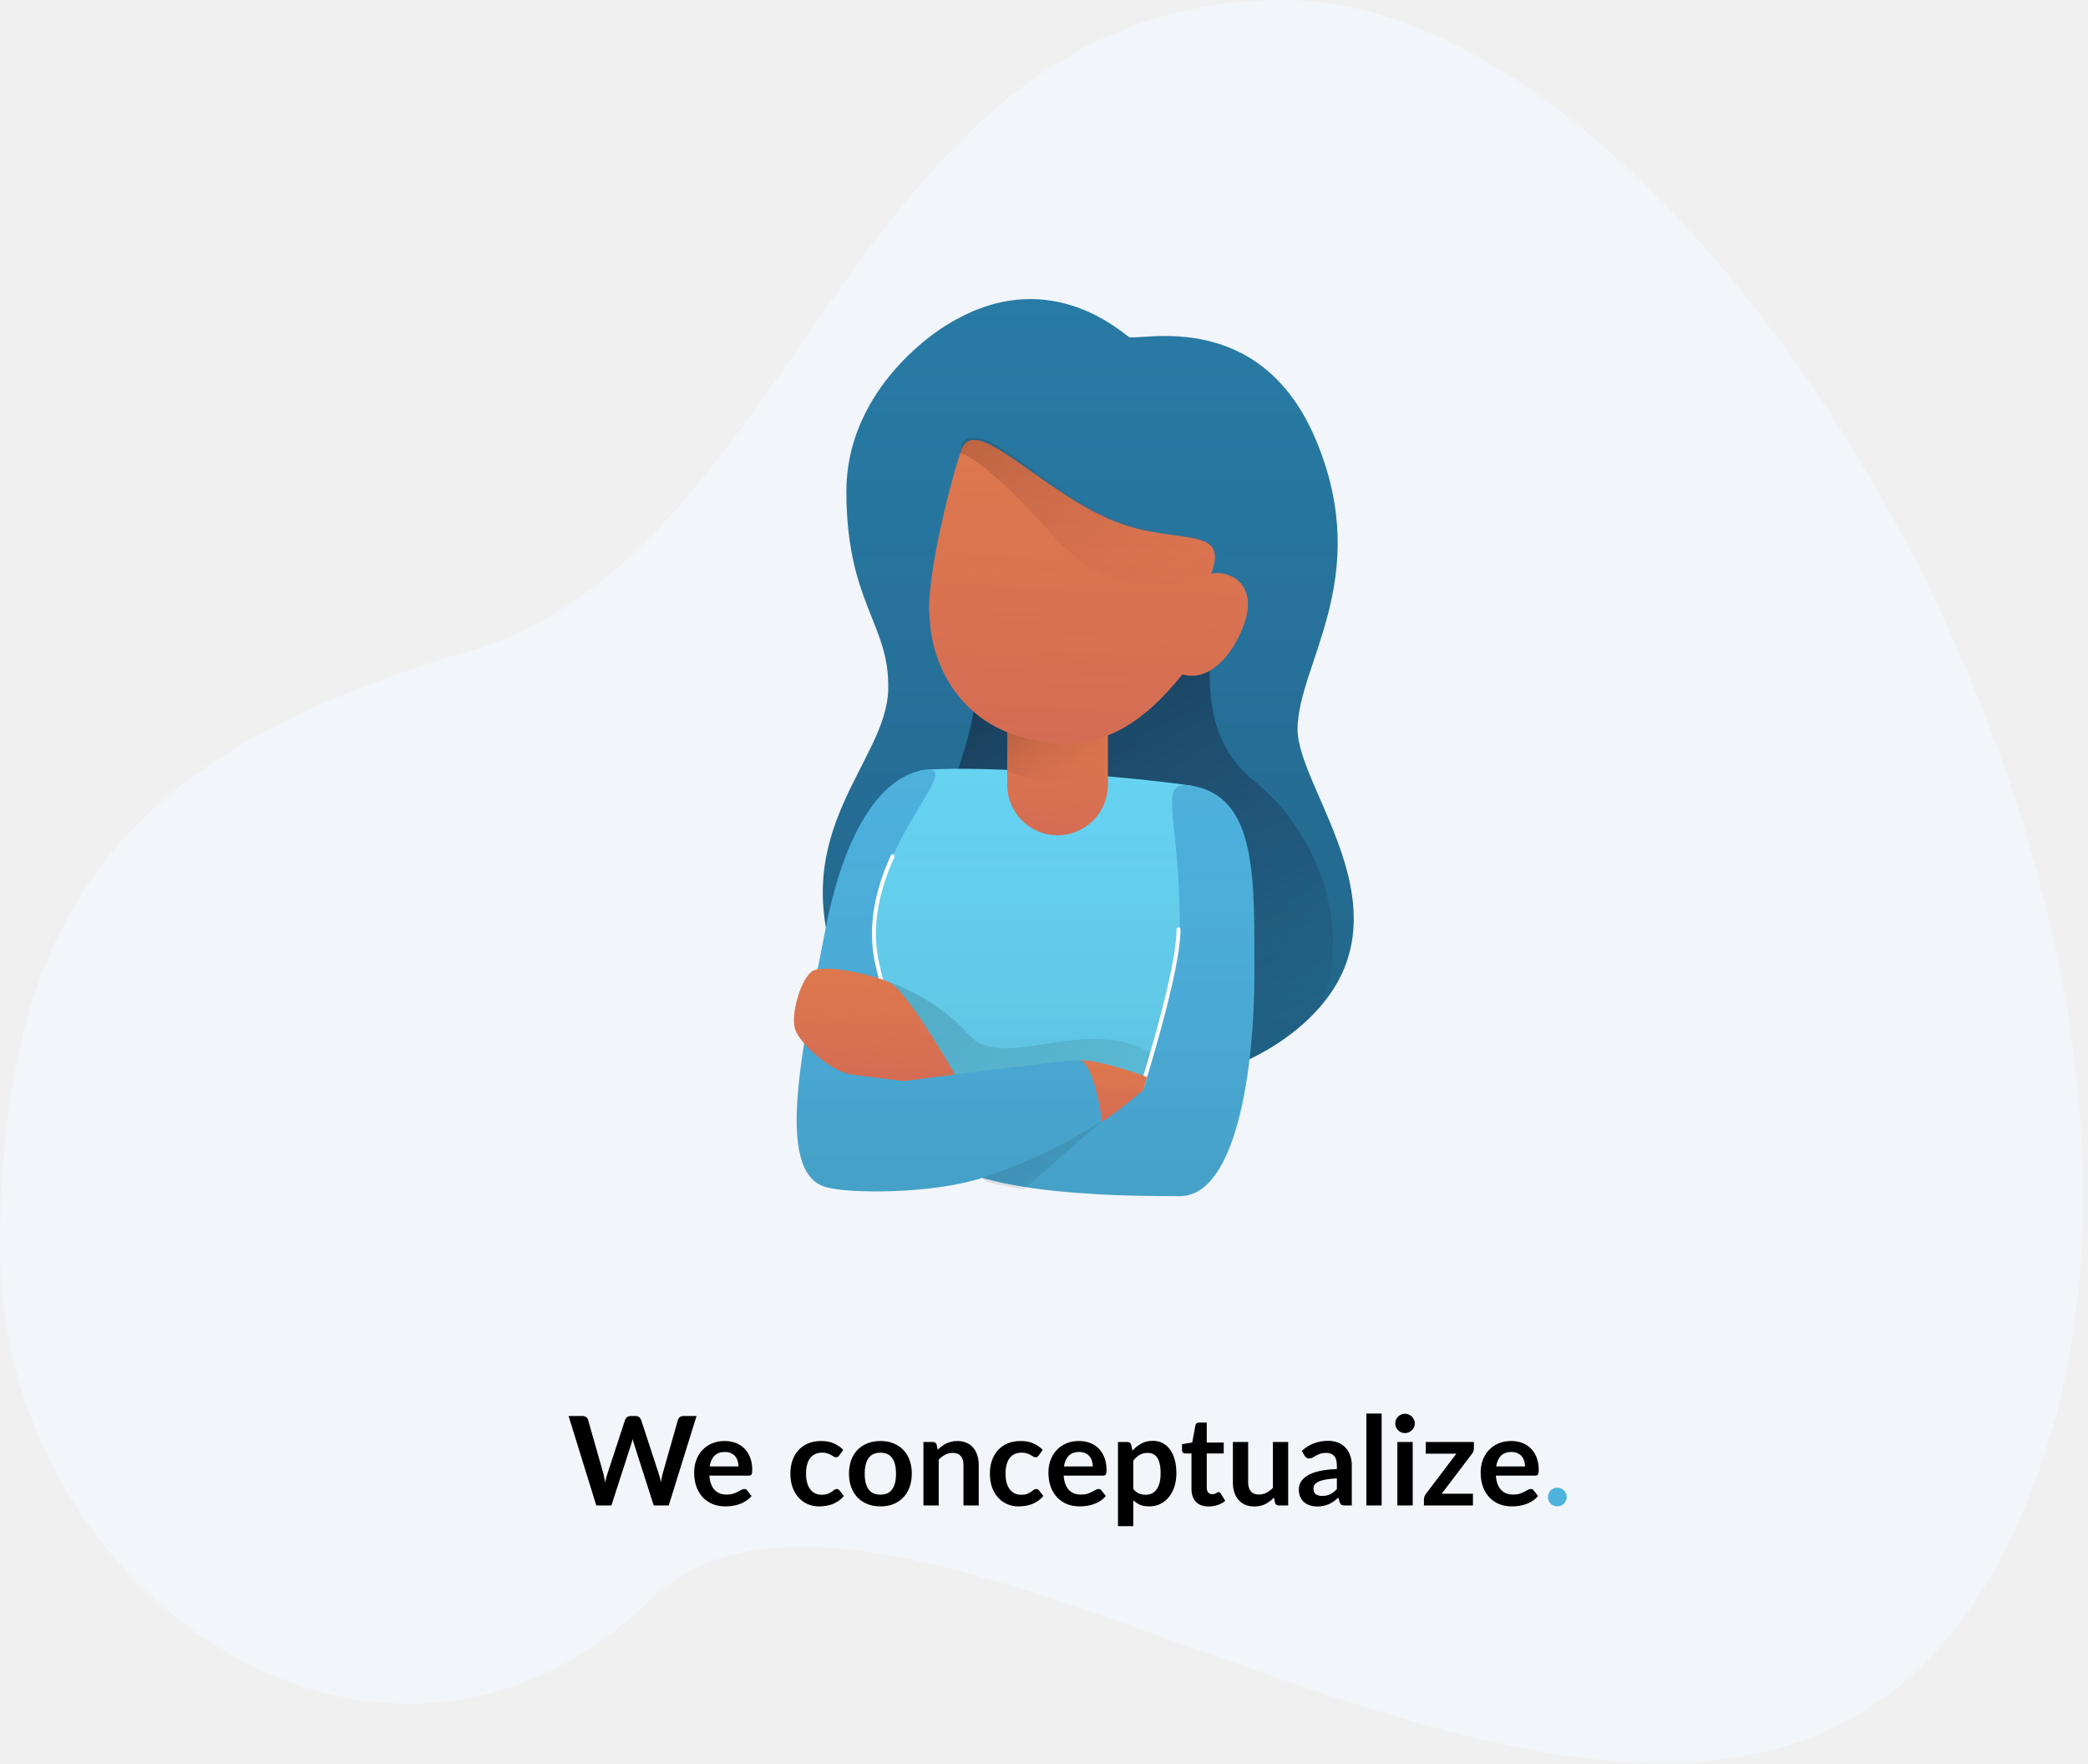
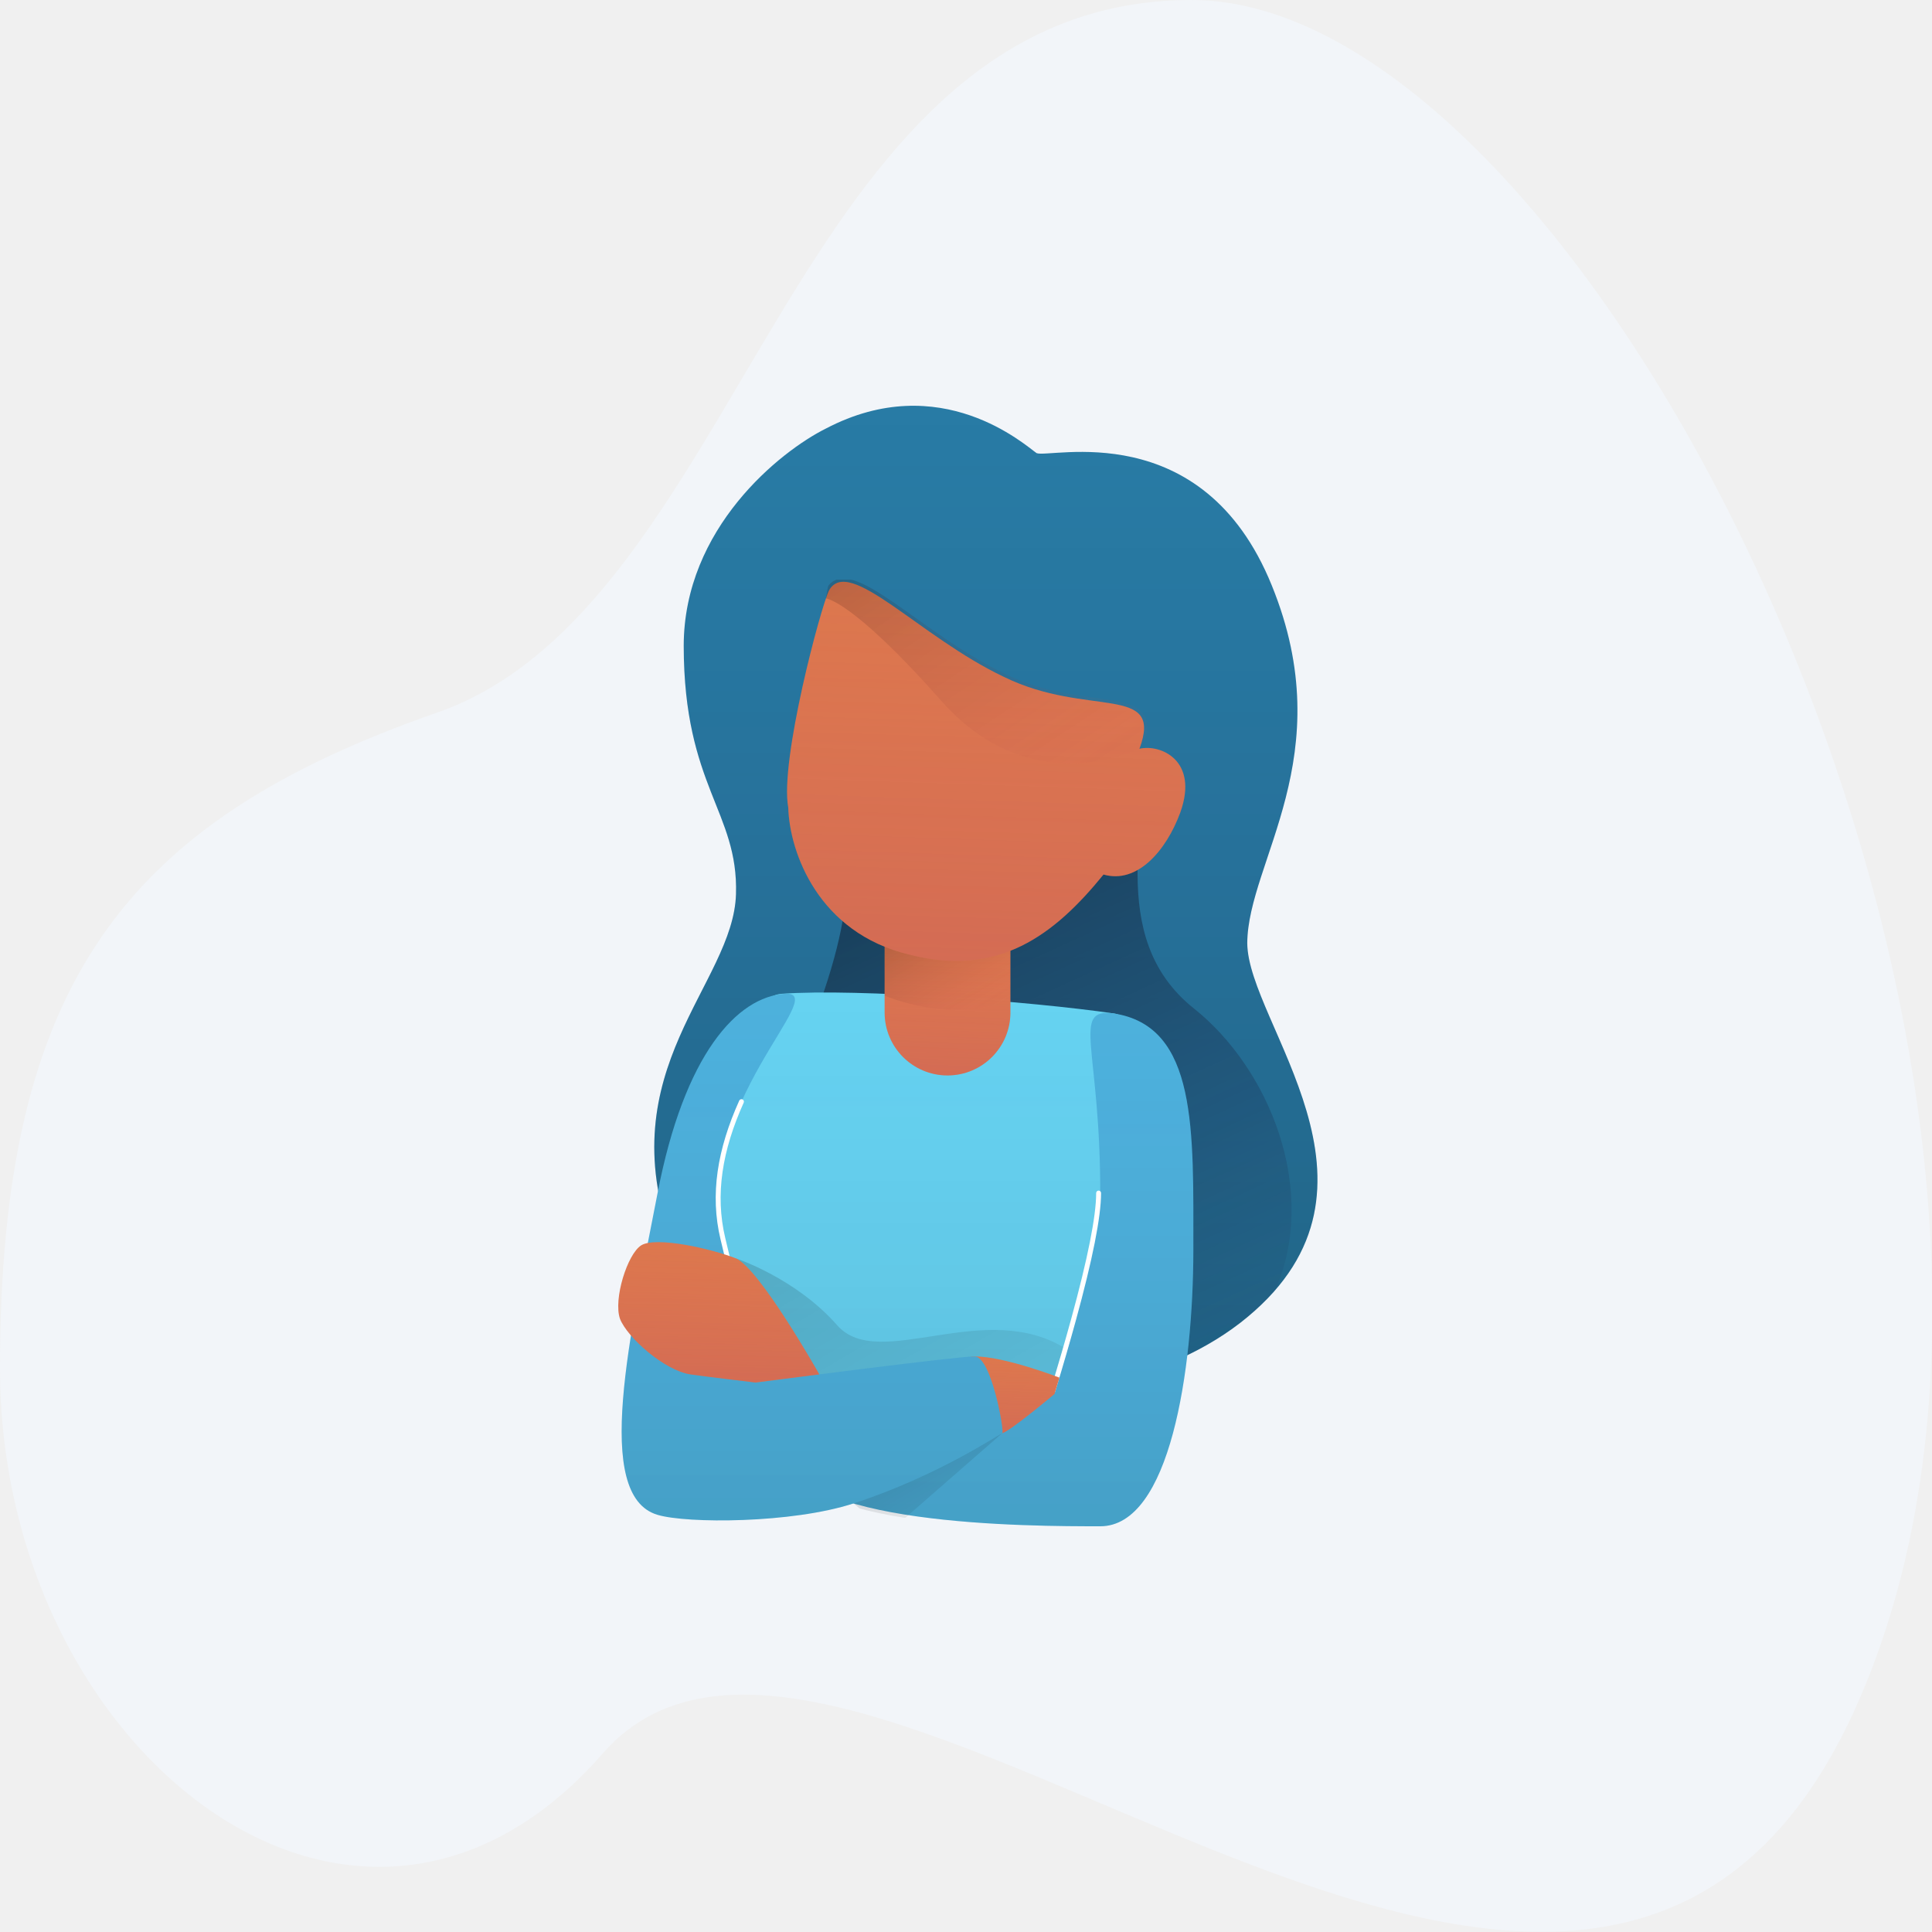
- <svg xmlns="http://www.w3.org/2000/svg" width="405" height="342" viewBox="0 0 405 342" fill="none">
-   <path fill-rule="evenodd" clip-rule="evenodd" d="M0 242.231C0 174.04 26.174 145.471 91.146 126.22C156.16 107.279 164.777 0 249.157 0C333.77 0 444.971 191 388.868 300.7C332.784 410.509 177.006 260.715 125.986 310.445C74.867 359.939 0 310.232 0 242.231Z" fill="#F2F5F9" />
-   <path d="M135.102 274.648L129.714 292H126.798L123.006 280.144C122.902 279.856 122.806 279.504 122.718 279.088C122.67 279.288 122.622 279.476 122.574 279.652C122.526 279.828 122.474 279.992 122.418 280.144L118.59 292H115.662L110.286 274.648H112.986C113.266 274.648 113.498 274.716 113.682 274.852C113.874 274.98 114.002 275.156 114.066 275.38L117.018 285.76C117.082 286.016 117.142 286.296 117.198 286.6C117.262 286.896 117.326 287.208 117.39 287.536C117.454 287.2 117.522 286.884 117.594 286.588C117.674 286.292 117.758 286.016 117.846 285.76L121.254 275.38C121.318 275.196 121.442 275.028 121.626 274.876C121.818 274.724 122.05 274.648 122.322 274.648H123.27C123.55 274.648 123.778 274.716 123.954 274.852C124.13 274.988 124.262 275.164 124.35 275.38L127.746 285.76C127.914 286.256 128.066 286.828 128.202 287.476C128.306 286.844 128.422 286.272 128.55 285.76L131.502 275.38C131.55 275.18 131.67 275.008 131.862 274.864C132.062 274.72 132.298 274.648 132.57 274.648H135.102ZM143.244 284.428C143.244 284.044 143.188 283.684 143.076 283.348C142.972 283.004 142.812 282.704 142.596 282.448C142.38 282.192 142.104 281.992 141.768 281.848C141.44 281.696 141.056 281.62 140.616 281.62C139.76 281.62 139.084 281.864 138.588 282.352C138.1 282.84 137.788 283.532 137.652 284.428H143.244ZM137.592 286.216C137.64 286.848 137.752 287.396 137.928 287.86C138.104 288.316 138.336 288.696 138.624 289C138.912 289.296 139.252 289.52 139.644 289.672C140.044 289.816 140.484 289.888 140.964 289.888C141.444 289.888 141.856 289.832 142.2 289.72C142.552 289.608 142.856 289.484 143.112 289.348C143.376 289.212 143.604 289.088 143.796 288.976C143.996 288.864 144.188 288.808 144.372 288.808C144.62 288.808 144.804 288.9 144.924 289.084L145.776 290.164C145.448 290.548 145.08 290.872 144.672 291.136C144.264 291.392 143.836 291.6 143.388 291.76C142.948 291.912 142.496 292.02 142.032 292.084C141.576 292.148 141.132 292.18 140.7 292.18C139.844 292.18 139.048 292.04 138.312 291.76C137.576 291.472 136.936 291.052 136.392 290.5C135.848 289.94 135.42 289.252 135.108 288.436C134.796 287.612 134.64 286.66 134.64 285.58C134.64 284.74 134.776 283.952 135.048 283.216C135.32 282.472 135.708 281.828 136.212 281.284C136.724 280.732 137.344 280.296 138.072 279.976C138.808 279.656 139.636 279.496 140.556 279.496C141.332 279.496 142.048 279.62 142.704 279.868C143.36 280.116 143.924 280.48 144.396 280.96C144.868 281.432 145.236 282.016 145.5 282.712C145.772 283.4 145.908 284.188 145.908 285.076C145.908 285.524 145.86 285.828 145.764 285.988C145.668 286.14 145.484 286.216 145.212 286.216H137.592ZM162.788 282.292C162.7 282.404 162.612 282.492 162.524 282.556C162.444 282.62 162.324 282.652 162.164 282.652C162.012 282.652 161.864 282.608 161.72 282.52C161.576 282.424 161.404 282.32 161.204 282.208C161.004 282.088 160.764 281.984 160.484 281.896C160.212 281.8 159.872 281.752 159.464 281.752C158.944 281.752 158.488 281.848 158.096 282.04C157.704 282.224 157.376 282.492 157.112 282.844C156.856 283.196 156.664 283.624 156.536 284.128C156.408 284.624 156.344 285.188 156.344 285.82C156.344 286.476 156.412 287.06 156.548 287.572C156.692 288.084 156.896 288.516 157.16 288.868C157.424 289.212 157.744 289.476 158.12 289.66C158.496 289.836 158.92 289.924 159.392 289.924C159.864 289.924 160.244 289.868 160.532 289.756C160.828 289.636 161.076 289.508 161.276 289.372C161.476 289.228 161.648 289.1 161.792 288.988C161.944 288.868 162.112 288.808 162.296 288.808C162.536 288.808 162.716 288.9 162.836 289.084L163.688 290.164C163.36 290.548 163.004 290.872 162.62 291.136C162.236 291.392 161.836 291.6 161.42 291.76C161.012 291.912 160.588 292.02 160.148 292.084C159.716 292.148 159.284 292.18 158.852 292.18C158.092 292.18 157.376 292.04 156.704 291.76C156.032 291.472 155.444 291.056 154.94 290.512C154.436 289.968 154.036 289.304 153.74 288.52C153.452 287.728 153.308 286.828 153.308 285.82C153.308 284.916 153.436 284.08 153.692 283.312C153.956 282.536 154.34 281.868 154.844 281.308C155.348 280.74 155.972 280.296 156.716 279.976C157.46 279.656 158.316 279.496 159.284 279.496C160.204 279.496 161.008 279.644 161.696 279.94C162.392 280.236 163.016 280.66 163.568 281.212L162.788 282.292ZM170.783 279.496C171.695 279.496 172.523 279.644 173.267 279.94C174.019 280.236 174.659 280.656 175.187 281.2C175.723 281.744 176.135 282.408 176.423 283.192C176.711 283.976 176.855 284.852 176.855 285.82C176.855 286.796 176.711 287.676 176.423 288.46C176.135 289.244 175.723 289.912 175.187 290.464C174.659 291.016 174.019 291.44 173.267 291.736C172.523 292.032 171.695 292.18 170.783 292.18C169.863 292.18 169.027 292.032 168.275 291.736C167.523 291.44 166.879 291.016 166.343 290.464C165.815 289.912 165.403 289.244 165.107 288.46C164.819 287.676 164.675 286.796 164.675 285.82C164.675 284.852 164.819 283.976 165.107 283.192C165.403 282.408 165.815 281.744 166.343 281.2C166.879 280.656 167.523 280.236 168.275 279.94C169.027 279.644 169.863 279.496 170.783 279.496ZM170.783 289.9C171.807 289.9 172.563 289.556 173.051 288.868C173.547 288.18 173.795 287.172 173.795 285.844C173.795 284.516 173.547 283.504 173.051 282.808C172.563 282.112 171.807 281.764 170.783 281.764C169.743 281.764 168.971 282.116 168.467 282.82C167.971 283.516 167.723 284.524 167.723 285.844C167.723 287.164 167.971 288.172 168.467 288.868C168.971 289.556 169.743 289.9 170.783 289.9ZM181.888 281.2C182.136 280.952 182.396 280.724 182.668 280.516C182.948 280.3 183.24 280.12 183.544 279.976C183.856 279.824 184.188 279.708 184.54 279.628C184.892 279.54 185.276 279.496 185.692 279.496C186.364 279.496 186.96 279.612 187.48 279.844C188 280.068 188.432 280.388 188.776 280.804C189.128 281.212 189.392 281.704 189.568 282.28C189.752 282.848 189.844 283.476 189.844 284.164V292H186.88V284.164C186.88 283.412 186.708 282.832 186.364 282.424C186.02 282.008 185.496 281.8 184.792 281.8C184.28 281.8 183.8 281.916 183.352 282.148C182.904 282.38 182.48 282.696 182.08 283.096V292H179.116V279.688H180.928C181.312 279.688 181.564 279.868 181.684 280.228L181.888 281.2ZM201.483 282.292C201.395 282.404 201.307 282.492 201.219 282.556C201.139 282.62 201.019 282.652 200.859 282.652C200.707 282.652 200.559 282.608 200.415 282.52C200.271 282.424 200.099 282.32 199.899 282.208C199.699 282.088 199.459 281.984 199.179 281.896C198.907 281.8 198.567 281.752 198.159 281.752C197.639 281.752 197.183 281.848 196.791 282.04C196.399 282.224 196.071 282.492 195.807 282.844C195.551 283.196 195.359 283.624 195.231 284.128C195.103 284.624 195.039 285.188 195.039 285.82C195.039 286.476 195.107 287.06 195.243 287.572C195.387 288.084 195.591 288.516 195.855 288.868C196.119 289.212 196.439 289.476 196.815 289.66C197.191 289.836 197.615 289.924 198.087 289.924C198.559 289.924 198.939 289.868 199.227 289.756C199.523 289.636 199.771 289.508 199.971 289.372C200.171 289.228 200.343 289.1 200.487 288.988C200.639 288.868 200.807 288.808 200.991 288.808C201.231 288.808 201.411 288.9 201.531 289.084L202.383 290.164C202.055 290.548 201.699 290.872 201.315 291.136C200.931 291.392 200.531 291.6 200.115 291.76C199.707 291.912 199.283 292.02 198.843 292.084C198.411 292.148 197.979 292.18 197.547 292.18C196.787 292.18 196.071 292.04 195.399 291.76C194.727 291.472 194.139 291.056 193.635 290.512C193.131 289.968 192.731 289.304 192.435 288.52C192.147 287.728 192.003 286.828 192.003 285.82C192.003 284.916 192.131 284.08 192.387 283.312C192.651 282.536 193.035 281.868 193.539 281.308C194.043 280.74 194.667 280.296 195.411 279.976C196.155 279.656 197.011 279.496 197.979 279.496C198.899 279.496 199.703 279.644 200.391 279.94C201.087 280.236 201.711 280.66 202.263 281.212L201.483 282.292ZM211.962 284.428C211.962 284.044 211.906 283.684 211.794 283.348C211.69 283.004 211.53 282.704 211.314 282.448C211.098 282.192 210.822 281.992 210.486 281.848C210.158 281.696 209.774 281.62 209.334 281.62C208.478 281.62 207.802 281.864 207.306 282.352C206.818 282.84 206.506 283.532 206.37 284.428H211.962ZM206.31 286.216C206.358 286.848 206.47 287.396 206.646 287.86C206.822 288.316 207.054 288.696 207.342 289C207.63 289.296 207.97 289.52 208.362 289.672C208.762 289.816 209.202 289.888 209.682 289.888C210.162 289.888 210.574 289.832 210.918 289.72C211.27 289.608 211.574 289.484 211.83 289.348C212.094 289.212 212.322 289.088 212.514 288.976C212.714 288.864 212.906 288.808 213.09 288.808C213.338 288.808 213.522 288.9 213.642 289.084L214.494 290.164C214.166 290.548 213.798 290.872 213.39 291.136C212.982 291.392 212.554 291.6 212.106 291.76C211.666 291.912 211.214 292.02 210.75 292.084C210.294 292.148 209.85 292.18 209.418 292.18C208.562 292.18 207.766 292.04 207.03 291.76C206.294 291.472 205.654 291.052 205.11 290.5C204.566 289.94 204.138 289.252 203.826 288.436C203.514 287.612 203.358 286.66 203.358 285.58C203.358 284.74 203.494 283.952 203.766 283.216C204.038 282.472 204.426 281.828 204.93 281.284C205.442 280.732 206.062 280.296 206.79 279.976C207.526 279.656 208.354 279.496 209.274 279.496C210.05 279.496 210.766 279.62 211.422 279.868C212.078 280.116 212.642 280.48 213.114 280.96C213.586 281.432 213.954 282.016 214.218 282.712C214.49 283.4 214.626 284.188 214.626 285.076C214.626 285.524 214.578 285.828 214.482 285.988C214.386 286.14 214.202 286.216 213.93 286.216H206.31ZM219.815 288.808C220.151 289.216 220.515 289.504 220.907 289.672C221.307 289.84 221.739 289.924 222.203 289.924C222.651 289.924 223.055 289.84 223.415 289.672C223.775 289.504 224.079 289.248 224.327 288.904C224.583 288.56 224.779 288.128 224.915 287.608C225.051 287.08 225.119 286.46 225.119 285.748C225.119 285.028 225.059 284.42 224.939 283.924C224.827 283.42 224.663 283.012 224.447 282.7C224.231 282.388 223.967 282.16 223.655 282.016C223.351 281.872 223.003 281.8 222.611 281.8C221.995 281.8 221.471 281.932 221.039 282.196C220.607 282.452 220.199 282.816 219.815 283.288V288.808ZM219.659 281.368C220.163 280.8 220.735 280.34 221.375 279.988C222.015 279.636 222.767 279.46 223.631 279.46C224.303 279.46 224.915 279.6 225.467 279.88C226.027 280.16 226.507 280.568 226.907 281.104C227.315 281.632 227.627 282.288 227.843 283.072C228.067 283.848 228.179 284.74 228.179 285.748C228.179 286.668 228.055 287.52 227.807 288.304C227.559 289.088 227.203 289.768 226.739 290.344C226.283 290.92 225.727 291.372 225.071 291.7C224.423 292.02 223.695 292.18 222.887 292.18C222.199 292.18 221.611 292.076 221.123 291.868C220.635 291.652 220.199 291.356 219.815 290.98V296.02H216.851V279.688H218.663C219.047 279.688 219.299 279.868 219.419 280.228L219.659 281.368ZM234.431 292.192C233.359 292.192 232.535 291.892 231.959 291.292C231.391 290.684 231.107 289.848 231.107 288.784V281.908H229.847C229.687 281.908 229.551 281.856 229.439 281.752C229.327 281.648 229.271 281.492 229.271 281.284V280.108L231.251 279.784L231.875 276.424C231.915 276.264 231.991 276.14 232.103 276.052C232.215 275.964 232.359 275.92 232.535 275.92H234.071V279.796H237.359V281.908H234.071V288.58C234.071 288.964 234.163 289.264 234.347 289.48C234.539 289.696 234.799 289.804 235.127 289.804C235.311 289.804 235.463 289.784 235.583 289.744C235.711 289.696 235.819 289.648 235.907 289.6C236.003 289.552 236.087 289.508 236.159 289.468C236.231 289.42 236.303 289.396 236.375 289.396C236.463 289.396 236.535 289.42 236.591 289.468C236.647 289.508 236.707 289.572 236.771 289.66L237.659 291.1C237.227 291.46 236.731 291.732 236.171 291.916C235.611 292.1 235.031 292.192 234.431 292.192ZM249.865 279.688V292H248.053C247.661 292 247.413 291.82 247.309 291.46L247.105 290.476C246.601 290.988 246.045 291.404 245.437 291.724C244.829 292.036 244.113 292.192 243.289 292.192C242.617 292.192 242.021 292.08 241.501 291.856C240.989 291.624 240.557 291.3 240.205 290.884C239.853 290.468 239.585 289.976 239.401 289.408C239.225 288.832 239.137 288.2 239.137 287.512V279.688H242.101V287.512C242.101 288.264 242.273 288.848 242.617 289.264C242.969 289.672 243.493 289.876 244.189 289.876C244.701 289.876 245.181 289.764 245.629 289.54C246.077 289.308 246.501 288.992 246.901 288.592V279.688H249.865ZM259.308 286.744C258.452 286.784 257.732 286.86 257.148 286.972C256.564 287.076 256.096 287.212 255.744 287.38C255.392 287.548 255.14 287.744 254.988 287.968C254.836 288.192 254.76 288.436 254.76 288.7C254.76 289.22 254.912 289.592 255.216 289.816C255.528 290.04 255.932 290.152 256.428 290.152C257.036 290.152 257.56 290.044 258 289.828C258.448 289.604 258.884 289.268 259.308 288.82V286.744ZM252.516 281.404C253.932 280.108 255.636 279.46 257.628 279.46C258.348 279.46 258.992 279.58 259.56 279.82C260.128 280.052 260.608 280.38 261 280.804C261.392 281.22 261.688 281.72 261.888 282.304C262.096 282.888 262.2 283.528 262.2 284.224V292H260.856C260.576 292 260.36 291.96 260.208 291.88C260.056 291.792 259.936 291.62 259.848 291.364L259.584 290.476C259.272 290.756 258.968 291.004 258.672 291.22C258.376 291.428 258.068 291.604 257.748 291.748C257.428 291.892 257.084 292 256.716 292.072C256.356 292.152 255.956 292.192 255.516 292.192C254.996 292.192 254.516 292.124 254.076 291.988C253.636 291.844 253.256 291.632 252.936 291.352C252.616 291.072 252.368 290.724 252.192 290.308C252.016 289.892 251.928 289.408 251.928 288.856C251.928 288.544 251.98 288.236 252.084 287.932C252.188 287.62 252.356 287.324 252.588 287.044C252.828 286.764 253.136 286.5 253.512 286.252C253.888 286.004 254.348 285.788 254.892 285.604C255.444 285.42 256.084 285.272 256.812 285.16C257.54 285.04 258.372 284.968 259.308 284.944V284.224C259.308 283.4 259.132 282.792 258.78 282.4C258.428 282 257.92 281.8 257.256 281.8C256.776 281.8 256.376 281.856 256.056 281.968C255.744 282.08 255.468 282.208 255.228 282.352C254.988 282.488 254.768 282.612 254.568 282.724C254.376 282.836 254.16 282.892 253.92 282.892C253.712 282.892 253.536 282.84 253.392 282.736C253.248 282.624 253.132 282.496 253.044 282.352L252.516 281.404ZM267.991 274.168V292H265.027V274.168H267.991ZM274.016 279.688V292H271.04V279.688H274.016ZM274.424 276.1C274.424 276.356 274.372 276.596 274.268 276.82C274.164 277.044 274.024 277.24 273.848 277.408C273.68 277.576 273.48 277.712 273.248 277.816C273.016 277.912 272.768 277.96 272.504 277.96C272.248 277.96 272.004 277.912 271.772 277.816C271.548 277.712 271.352 277.576 271.184 277.408C271.016 277.24 270.88 277.044 270.776 276.82C270.68 276.596 270.632 276.356 270.632 276.1C270.632 275.836 270.68 275.588 270.776 275.356C270.88 275.124 271.016 274.924 271.184 274.756C271.352 274.588 271.548 274.456 271.772 274.36C272.004 274.256 272.248 274.204 272.504 274.204C272.768 274.204 273.016 274.256 273.248 274.36C273.48 274.456 273.68 274.588 273.848 274.756C274.024 274.924 274.164 275.124 274.268 275.356C274.372 275.588 274.424 275.836 274.424 276.1ZM285.882 280.912C285.882 281.12 285.846 281.324 285.774 281.524C285.702 281.724 285.606 281.888 285.486 282.016L279.642 289.72H285.702V292H276.198V290.764C276.198 290.628 276.23 290.468 276.294 290.284C276.358 290.092 276.454 289.912 276.582 289.744L282.486 281.956H276.546V279.688H285.882V280.912ZM295.798 284.428C295.798 284.044 295.742 283.684 295.63 283.348C295.526 283.004 295.366 282.704 295.15 282.448C294.934 282.192 294.658 281.992 294.322 281.848C293.994 281.696 293.61 281.62 293.17 281.62C292.314 281.62 291.638 281.864 291.142 282.352C290.654 282.84 290.342 283.532 290.206 284.428H295.798ZM290.146 286.216C290.194 286.848 290.306 287.396 290.482 287.86C290.658 288.316 290.89 288.696 291.178 289C291.466 289.296 291.806 289.52 292.198 289.672C292.598 289.816 293.038 289.888 293.518 289.888C293.998 289.888 294.41 289.832 294.754 289.72C295.106 289.608 295.41 289.484 295.666 289.348C295.93 289.212 296.158 289.088 296.35 288.976C296.55 288.864 296.742 288.808 296.926 288.808C297.174 288.808 297.358 288.9 297.478 289.084L298.33 290.164C298.002 290.548 297.634 290.872 297.226 291.136C296.818 291.392 296.39 291.6 295.942 291.76C295.502 291.912 295.05 292.02 294.586 292.084C294.13 292.148 293.686 292.18 293.254 292.18C292.398 292.18 291.602 292.04 290.866 291.76C290.13 291.472 289.49 291.052 288.946 290.5C288.402 289.94 287.974 289.252 287.662 288.436C287.35 287.612 287.194 286.66 287.194 285.58C287.194 284.74 287.33 283.952 287.602 283.216C287.874 282.472 288.262 281.828 288.766 281.284C289.278 280.732 289.898 280.296 290.626 279.976C291.362 279.656 292.19 279.496 293.11 279.496C293.886 279.496 294.602 279.62 295.258 279.868C295.914 280.116 296.478 280.48 296.95 280.96C297.422 281.432 297.79 282.016 298.054 282.712C298.326 283.4 298.462 284.188 298.462 285.076C298.462 285.524 298.414 285.828 298.318 285.988C298.222 286.14 298.038 286.216 297.766 286.216H290.146Z" fill="black" />
-   <path d="M300.255 290.368C300.255 290.12 300.299 289.884 300.387 289.66C300.483 289.436 300.611 289.244 300.771 289.084C300.931 288.924 301.123 288.796 301.347 288.7C301.571 288.604 301.811 288.556 302.067 288.556C302.323 288.556 302.559 288.604 302.775 288.7C302.999 288.796 303.191 288.924 303.351 289.084C303.519 289.244 303.651 289.436 303.747 289.66C303.843 289.884 303.891 290.12 303.891 290.368C303.891 290.624 303.843 290.864 303.747 291.088C303.651 291.304 303.519 291.492 303.351 291.652C303.191 291.812 302.999 291.936 302.775 292.024C302.559 292.12 302.323 292.168 302.067 292.168C301.811 292.168 301.571 292.12 301.347 292.024C301.123 291.936 300.931 291.812 300.771 291.652C300.611 291.492 300.483 291.304 300.387 291.088C300.299 290.864 300.255 290.624 300.255 290.368Z" fill="#4DB2DD" />
-   <path fill-rule="evenodd" clip-rule="evenodd" d="M164.167 95.286C164.188 77.004 179.163 65.074 186.234 61.551C204.074 52.199 217.25 64.186 218.954 65.356C220.892 66.25 244.723 59.362 255.479 85.901C266.268 112.409 251.742 128.799 251.674 141.449C251.742 153.863 276.168 179.253 251.674 199.534C227.316 219.801 172.305 214.84 162.391 187.866C152.535 161.051 171.883 147.847 172.284 133.84C172.677 121.051 164.188 117.086 164.167 95.286Z" fill="#287CA6" />
-   <path fill-rule="evenodd" clip-rule="evenodd" d="M164.167 95.286C164.188 77.004 179.163 65.074 186.234 61.551C204.074 52.199 217.25 64.186 218.954 65.356C220.892 66.25 244.723 59.362 255.479 85.901C266.268 112.409 251.742 128.799 251.674 141.449C251.742 153.863 276.168 179.253 251.674 199.534C227.316 219.801 172.305 214.84 162.391 187.866C152.535 161.051 171.883 147.847 172.284 133.84C172.677 121.051 164.188 117.086 164.167 95.286Z" fill="url(#paint0_linear)" />
-   <path fill-rule="evenodd" clip-rule="evenodd" d="M256.08 195.257C254.829 196.703 253.369 198.13 251.674 199.533C228.984 218.413 179.695 215.401 165.038 193.096C181.308 164.091 189.443 143.651 189.443 131.776C189.443 110.912 232.797 101.16 234.934 111.265C237.071 121.371 229.193 140.297 243.399 151.604C254.991 160.831 262.78 179.559 256.08 195.257Z" fill="url(#paint1_linear)" />
-   <mask id="mask0" mask-type="alpha" maskUnits="userSpaceOnUse" x="165" y="107" width="94" height="105">
-     <path fill-rule="evenodd" clip-rule="evenodd" d="M256.08 195.257C254.829 196.703 253.369 198.13 251.674 199.533C228.984 218.413 179.695 215.401 165.038 193.096C181.308 164.091 189.443 143.651 189.443 131.776C189.443 110.912 232.797 101.16 234.934 111.265C237.071 121.371 229.193 140.297 243.399 151.604C254.991 160.831 262.78 179.559 256.08 195.257Z" fill="white" />
-   </mask>
-   <g mask="url(#mask0)">
+ <svg xmlns="http://www.w3.org/2000/svg" width="300" height="300" viewBox="0 0 300 300" fill="none">
+   <g clip-path="url(#clip0)">
+     <path fill-rule="evenodd" clip-rule="evenodd" d="M0 212.483C0 152.667 19.436 127.607 67.683 110.719C115.961 94.104 122.359 0 185.017 0C247.849 0 330.424 167.544 288.763 263.772C247.117 360.096 131.44 228.697 93.554 272.32C55.594 315.736 0 272.133 0 212.483Z" fill="#F2F5F9" />
+     <path fill-rule="evenodd" clip-rule="evenodd" d="M106.167 100.286C106.188 82.004 121.163 70.074 128.234 66.551C146.074 57.199 159.25 69.186 160.954 70.356C162.892 71.25 186.723 64.362 197.479 90.901C208.268 117.409 193.742 133.799 193.674 146.449C193.742 158.863 218.168 184.253 193.674 204.534C169.316 224.801 114.305 219.84 104.391 192.866C94.534 166.051 113.883 152.847 114.284 138.84C114.677 126.051 106.188 122.086 106.167 100.286Z" fill="#287CA6" />
+     <path fill-rule="evenodd" clip-rule="evenodd" d="M106.167 100.286C106.188 82.004 121.163 70.074 128.234 66.551C146.074 57.199 159.25 69.186 160.954 70.356C162.892 71.25 186.723 64.362 197.479 90.901C208.268 117.409 193.742 133.799 193.674 146.449C193.742 158.863 218.168 184.253 193.674 204.534C169.316 224.801 114.305 219.84 104.391 192.866C94.534 166.051 113.883 152.847 114.284 138.84C114.677 126.051 106.188 122.086 106.167 100.286Z" fill="url(#paint0_linear)" />
+     <path fill-rule="evenodd" clip-rule="evenodd" d="M198.079 200.257C196.829 201.703 195.369 203.13 193.674 204.533C170.984 223.413 121.695 220.401 107.038 198.096C123.308 169.091 131.443 148.651 131.443 136.776C131.443 115.912 174.797 106.16 176.934 116.265C179.071 126.371 171.193 145.297 185.399 156.604C196.991 165.831 204.78 184.559 198.079 200.257V200.257Z" fill="url(#paint1_linear)" />
+     <mask id="mask0" mask-type="alpha" maskUnits="userSpaceOnUse" x="107" y="112" width="94" height="105">
+       <path fill-rule="evenodd" clip-rule="evenodd" d="M198.079 200.257C196.829 201.703 195.369 203.13 193.674 204.533C170.984 223.413 121.695 220.401 107.038 198.096C123.308 169.091 131.443 148.651 131.443 136.776C131.443 115.912 174.797 106.16 176.934 116.265C179.071 126.371 171.193 145.297 185.399 156.604C196.991 165.831 204.78 184.559 198.079 200.257V200.257Z" fill="white" />
+     </mask>
+     <g mask="url(#mask0)">
</g>
-   <path fill-rule="evenodd" clip-rule="evenodd" d="M230.875 152.356C243.175 154.113 237.725 214.804 230.875 219.825C224.026 224.846 200.222 226.38 179.386 219.825C158.549 213.271 167.323 150.101 179.386 149.312C191.361 148.455 218.362 150.531 230.875 152.356Z" fill="#66D4F2" />
-   <path fill-rule="evenodd" clip-rule="evenodd" d="M230.875 152.356C243.175 154.113 237.725 214.804 230.875 219.825C224.026 224.846 200.222 226.38 179.386 219.825C158.549 213.271 167.323 150.101 179.386 149.312C191.361 148.455 218.362 150.531 230.875 152.356Z" fill="url(#paint2_linear)" />
-   <mask id="mask1" mask-type="alpha" maskUnits="userSpaceOnUse" x="166" y="149" width="73" height="76">
-     <path fill-rule="evenodd" clip-rule="evenodd" d="M230.875 152.356C243.175 154.113 237.725 214.804 230.875 219.825C224.026 224.846 200.222 226.38 179.386 219.825C158.549 213.271 167.323 150.101 179.386 149.312C191.361 148.455 218.362 150.531 230.875 152.356Z" fill="white" />
-     <path fill-rule="evenodd" clip-rule="evenodd" d="M230.875 152.356C243.175 154.113 237.725 214.804 230.875 219.825C224.026 224.846 200.222 226.38 179.386 219.825C158.549 213.271 167.323 150.101 179.386 149.312C191.361 148.455 218.362 150.531 230.875 152.356Z" stroke="white" />
-   </mask>
-   <g mask="url(#mask1)">
-     <path fill-rule="evenodd" clip-rule="evenodd" d="M172.284 190.402C172.284 190.402 181.562 193.446 188.01 200.802C194.511 208.157 211.077 196.326 223.773 204.606C236.626 212.887 224.281 223.376 224.281 223.376L168.986 225.913L172.284 190.402Z" fill="url(#paint3_linear)" />
-   </g>
-   <path d="M195.365 140.181H214.896V152.229C214.896 157.622 210.524 161.994 205.131 161.994C199.737 161.994 195.365 157.622 195.365 152.229V140.181Z" fill="#DD784D" />
-   <path d="M195.365 140.181H214.896V152.229C214.896 157.622 210.524 161.994 205.131 161.994C199.737 161.994 195.365 157.622 195.365 152.229V140.181Z" fill="url(#paint4_linear)" />
-   <path fill-rule="evenodd" clip-rule="evenodd" d="M199.17 150.834C197.814 150.503 196.547 150.088 195.365 149.601L195.365 140.181H214.896V150.233C210.441 151.988 205.319 152.403 199.17 150.834Z" fill="url(#paint5_linear)" />
-   <path fill-rule="evenodd" clip-rule="evenodd" d="M230.875 152.356C244.023 154.307 243.287 170.636 243.304 189.134C243.287 207.834 239.676 232 228.846 232C218.049 232 180.342 232 179.639 219.825C179.298 211.38 180.342 207.456 185.219 208.411C192.625 210.105 221.744 211.455 221.744 211.455C221.744 211.455 228.842 188.135 228.846 180.764C228.93 157.658 224.261 151.568 230.875 152.356Z" fill="#4DB2DD" />
-   <path fill-rule="evenodd" clip-rule="evenodd" d="M230.875 152.356C244.023 154.307 243.287 170.636 243.304 189.134C243.287 207.834 239.676 232 228.846 232C218.049 232 180.342 232 179.639 219.825C179.298 211.38 180.342 207.456 185.219 208.411C192.625 210.105 221.744 211.455 221.744 211.455C221.744 211.455 228.842 188.135 228.846 180.764C228.93 157.658 224.261 151.568 230.875 152.356Z" fill="url(#paint6_linear)" />
-   <mask id="mask2" mask-type="alpha" maskUnits="userSpaceOnUse" x="179" y="152" width="65" height="80">
-     <path fill-rule="evenodd" clip-rule="evenodd" d="M230.875 152.356C244.023 154.307 243.287 170.636 243.304 189.134C243.287 207.834 239.676 232 228.846 232C218.049 232 180.342 232 179.639 219.825C179.298 211.38 180.342 207.456 185.219 208.411C192.625 210.105 221.744 211.455 221.744 211.455C221.744 211.455 228.842 188.135 228.846 180.764C228.93 157.658 224.261 151.568 230.875 152.356Z" fill="white" />
-     <path fill-rule="evenodd" clip-rule="evenodd" d="M230.875 152.356C244.023 154.307 243.287 170.636 243.304 189.134C243.287 207.834 239.676 232 228.846 232C218.049 232 180.342 232 179.639 219.825C179.298 211.38 180.342 207.456 185.219 208.411C192.625 210.105 221.744 211.455 221.744 211.455C221.744 211.455 228.842 188.135 228.846 180.764C228.93 157.658 224.261 151.568 230.875 152.356Z" stroke="white" />
-   </mask>
-   <g mask="url(#mask2)">
-     <path fill-rule="evenodd" clip-rule="evenodd" d="M190.546 228.449L213.628 217.542L195.919 233.007L190.546 228.449Z" fill="url(#paint7_linear)" />
-   </g>
-   <path d="M221.855 211.058C221.793 211.259 221.581 211.373 221.38 211.311C221.179 211.25 221.065 211.038 221.127 210.837C222.347 206.825 223.411 203.169 224.316 199.867C226.912 190.403 228.21 183.857 228.212 180.256C228.212 180.046 228.383 179.876 228.593 179.876C228.803 179.876 228.973 180.047 228.973 180.257C228.971 183.946 227.663 190.541 225.05 200.068C224.142 203.377 223.077 207.04 221.855 211.058Z" fill="white" />
-   <path fill-rule="evenodd" clip-rule="evenodd" d="M209.316 205.621C214.023 205.621 222.505 208.918 222.505 208.918L221.744 211.455C221.744 211.455 214.855 217.243 213.628 217.542C210.891 218.124 204.608 205.621 209.316 205.621Z" fill="#DD784D" />
-   <path fill-rule="evenodd" clip-rule="evenodd" d="M209.316 205.621C214.023 205.621 222.505 208.918 222.505 208.918L221.744 211.455C221.744 211.455 214.855 217.243 213.628 217.542C210.891 218.124 204.608 205.621 209.316 205.621Z" fill="url(#paint8_linear)" />
-   <path fill-rule="evenodd" clip-rule="evenodd" d="M179.893 149.312C172.468 149.773 164.259 158.69 160.109 180.257C155.927 202.01 149.98 227.248 160.109 230.224C164.615 231.583 180.928 231.583 190.546 228.449C203.67 224.173 213.407 217.542 213.628 217.542C214.024 217.542 211.96 205.597 209.316 205.621C206.672 205.597 175.327 209.679 175.327 209.679C175.327 209.679 175.226 207.997 170.254 187.359C165.317 166.784 187.318 148.851 179.893 149.312Z" fill="#4DB2DD" />
-   <path fill-rule="evenodd" clip-rule="evenodd" d="M179.893 149.312C172.468 149.773 164.259 158.69 160.109 180.257C155.927 202.01 149.98 227.248 160.109 230.224C164.615 231.583 180.928 231.583 190.546 228.449C203.67 224.173 213.407 217.542 213.628 217.542C214.024 217.542 211.96 205.597 209.316 205.621C206.672 205.597 175.327 209.679 175.327 209.679C175.327 209.679 175.226 207.997 170.254 187.359C165.317 166.784 187.318 148.851 179.893 149.312Z" fill="url(#paint9_linear)" />
-   <path d="M171.777 192.074C171.826 192.279 171.7 192.484 171.495 192.533C171.291 192.581 171.086 192.455 171.037 192.251C170.677 190.746 170.293 189.145 169.884 187.447C168.212 180.477 169.406 173.414 172.789 165.905C172.875 165.713 173.1 165.628 173.292 165.714C173.483 165.8 173.569 166.026 173.482 166.217C170.163 173.586 168.997 180.486 170.624 187.27C171.033 188.967 171.417 190.569 171.777 192.074Z" fill="white" />
-   <path fill-rule="evenodd" clip-rule="evenodd" d="M185.219 208.411C185.219 208.411 176.012 192.068 172.284 190.402C168.35 188.867 159.874 186.96 157.572 188.373C155.409 189.725 153.216 196.775 154.275 199.787C155.409 202.694 161.156 207.788 165.182 208.411C166.953 208.685 175.327 209.679 175.327 209.679L185.219 208.411Z" fill="#DD784D" />
-   <path fill-rule="evenodd" clip-rule="evenodd" d="M185.219 208.411C185.219 208.411 176.012 192.068 172.284 190.402C168.35 188.867 159.874 186.96 157.572 188.373C155.409 189.725 153.216 196.775 154.275 199.787C155.409 202.694 161.156 207.788 165.182 208.411C166.953 208.685 175.327 209.679 175.327 209.679L185.219 208.411Z" fill="url(#paint10_linear)" />
-   <path fill-rule="evenodd" clip-rule="evenodd" d="M234.934 111.265C238.199 110.516 244.186 113.051 241.275 121.157C239.099 127.097 234.573 132.316 229.354 130.796C221.733 140.178 213.061 146.821 199.17 143.224C185.078 139.855 180.6 127.371 180.4 120.396C179.042 113.159 185.485 89.103 186.741 86.662C189.832 81.23 200.765 93.879 213.881 100.105C226.888 106.496 238.712 101.059 234.934 111.265Z" fill="#DD784D" />
-   <path fill-rule="evenodd" clip-rule="evenodd" d="M234.934 111.265C238.199 110.516 244.186 113.051 241.275 121.157C239.099 127.097 234.573 132.316 229.354 130.796C221.733 140.178 213.061 146.821 199.17 143.224C185.078 139.855 180.6 127.371 180.4 120.396C179.042 113.159 185.485 89.103 186.741 86.662C189.832 81.23 200.765 93.879 213.881 100.105C226.888 106.496 238.712 101.059 234.934 111.265Z" fill="url(#paint11_linear)" />
-   <mask id="mask3" mask-type="alpha" maskUnits="userSpaceOnUse" x="180" y="85" width="63" height="60">
-     <path fill-rule="evenodd" clip-rule="evenodd" d="M234.934 111.265C238.199 110.516 244.186 113.051 241.275 121.157C239.099 127.097 234.573 132.316 229.354 130.796C221.733 140.178 213.061 146.821 199.17 143.224C185.078 139.855 180.6 127.371 180.4 120.396C179.042 113.159 185.485 89.103 186.741 86.662C189.832 81.23 200.765 93.879 213.881 100.105C226.888 106.496 238.712 101.059 234.934 111.265Z" fill="white" />
-     <path fill-rule="evenodd" clip-rule="evenodd" d="M234.934 111.265C238.199 110.516 244.186 113.051 241.275 121.157C239.099 127.097 234.573 132.316 229.354 130.796C221.733 140.178 213.061 146.821 199.17 143.224C185.078 139.855 180.6 127.371 180.4 120.396C179.042 113.159 185.485 89.103 186.741 86.662C189.832 81.23 200.765 93.879 213.881 100.105C226.888 106.496 238.712 101.059 234.934 111.265Z" stroke="white" />
-   </mask>
-   <g mask="url(#mask3)">
-     <path fill-rule="evenodd" clip-rule="evenodd" d="M186.234 87.93C186.234 87.93 190.238 88.081 204.243 103.91C218.247 119.739 234.934 111.265 234.934 111.265L242.797 98.583L188.263 76.77L186.234 87.93Z" fill="url(#paint12_linear)" />
+     <path fill-rule="evenodd" clip-rule="evenodd" d="M172.875 157.356C185.175 159.113 179.725 219.804 172.875 224.825C166.025 229.846 142.222 231.38 121.386 224.825C100.549 218.271 109.323 155.101 121.386 154.312C133.361 153.455 160.362 155.531 172.875 157.356Z" fill="#66D4F2" />
+     <path fill-rule="evenodd" clip-rule="evenodd" d="M172.875 157.356C185.175 159.113 179.725 219.804 172.875 224.825C166.025 229.846 142.222 231.38 121.386 224.825C100.549 218.271 109.323 155.101 121.386 154.312C133.361 153.455 160.362 155.531 172.875 157.356Z" fill="url(#paint2_linear)" />
+     <mask id="mask1" mask-type="alpha" maskUnits="userSpaceOnUse" x="108" y="154" width="73" height="76">
+       <path fill-rule="evenodd" clip-rule="evenodd" d="M172.875 157.356C185.175 159.113 179.725 219.804 172.875 224.825C166.025 229.846 142.222 231.38 121.386 224.825C100.549 218.271 109.323 155.101 121.386 154.312C133.361 153.455 160.362 155.531 172.875 157.356Z" fill="white" />
+       <path fill-rule="evenodd" clip-rule="evenodd" d="M172.875 157.356C185.175 159.113 179.725 219.804 172.875 224.825C166.025 229.846 142.222 231.38 121.386 224.825C100.549 218.271 109.323 155.101 121.386 154.312C133.361 153.455 160.362 155.531 172.875 157.356Z" stroke="white" />
+     </mask>
+     <g mask="url(#mask1)">
+       <path fill-rule="evenodd" clip-rule="evenodd" d="M114.284 195.402C114.284 195.402 123.562 198.446 130.01 205.802C136.511 213.157 153.077 201.326 165.773 209.606C178.626 217.887 166.281 228.376 166.281 228.376C166.281 228.376 110.986 230.913 110.986 230.913C110.986 230.913 114.284 195.402 114.284 195.402Z" fill="url(#paint3_linear)" />
+     </g>
+     <path d="M137.365 145.181H156.896V157.229C156.896 162.622 152.524 166.994 147.131 166.994V166.994C141.737 166.994 137.365 162.622 137.365 157.229V145.181Z" fill="#DD784D" />
+     <path d="M137.365 145.181H156.896V157.229C156.896 162.622 152.524 166.994 147.131 166.994V166.994C141.737 166.994 137.365 162.622 137.365 157.229V145.181Z" fill="url(#paint4_linear)" />
+     <path fill-rule="evenodd" clip-rule="evenodd" d="M141.17 155.834C139.814 155.503 138.547 155.088 137.365 154.601L137.365 145.181H156.896V155.233C152.441 156.988 147.319 157.403 141.17 155.834Z" fill="url(#paint5_linear)" />
+     <path fill-rule="evenodd" clip-rule="evenodd" d="M172.875 157.356C186.023 159.307 185.287 175.636 185.304 194.134C185.287 212.834 181.676 237 170.846 237C160.049 237 122.342 237 121.639 224.825C121.299 216.38 122.342 212.456 127.219 213.411C134.625 215.105 163.744 216.455 163.744 216.455C163.744 216.455 170.842 193.135 170.846 185.764C170.93 162.658 166.261 156.568 172.875 157.356Z" fill="#4DB2DD" />
+     <path fill-rule="evenodd" clip-rule="evenodd" d="M172.875 157.356C186.023 159.307 185.287 175.636 185.304 194.134C185.287 212.834 181.676 237 170.846 237C160.049 237 122.342 237 121.639 224.825C121.299 216.38 122.342 212.456 127.219 213.411C134.625 215.105 163.744 216.455 163.744 216.455C163.744 216.455 170.842 193.135 170.846 185.764C170.93 162.658 166.261 156.568 172.875 157.356Z" fill="url(#paint6_linear)" />
+     <mask id="mask2" mask-type="alpha" maskUnits="userSpaceOnUse" x="121" y="157" width="65" height="80">
+       <path fill-rule="evenodd" clip-rule="evenodd" d="M172.875 157.356C186.023 159.307 185.287 175.636 185.304 194.134C185.287 212.834 181.676 237 170.846 237C160.049 237 122.342 237 121.639 224.825C121.299 216.38 122.342 212.456 127.219 213.411C134.625 215.105 163.744 216.455 163.744 216.455C163.744 216.455 170.842 193.135 170.846 185.764C170.93 162.658 166.261 156.568 172.875 157.356Z" fill="white" />
+       <path fill-rule="evenodd" clip-rule="evenodd" d="M172.875 157.356C186.023 159.307 185.287 175.636 185.304 194.134C185.287 212.834 181.676 237 170.846 237C160.049 237 122.342 237 121.639 224.825C121.299 216.38 122.342 212.456 127.219 213.411C134.625 215.105 163.744 216.455 163.744 216.455C163.744 216.455 170.842 193.135 170.846 185.764C170.93 162.658 166.261 156.568 172.875 157.356Z" stroke="white" />
+     </mask>
+     <g mask="url(#mask2)">
+       <path fill-rule="evenodd" clip-rule="evenodd" d="M132.546 233.449L155.628 222.542L137.919 238.007L132.546 233.449Z" fill="url(#paint7_linear)" />
+     </g>
+     <path d="M163.855 216.058C163.793 216.259 163.581 216.373 163.38 216.311C163.179 216.25 163.065 216.038 163.127 215.837C164.347 211.825 165.411 208.169 166.316 204.867C168.912 195.403 170.21 188.857 170.212 185.256C170.212 185.046 170.383 184.876 170.593 184.876C170.803 184.876 170.973 185.047 170.973 185.257C170.971 188.946 169.663 195.541 167.05 205.068C166.142 208.377 165.077 212.04 163.855 216.058Z" fill="white" />
+     <path fill-rule="evenodd" clip-rule="evenodd" d="M151.316 210.621C156.023 210.621 164.505 213.918 164.505 213.918L163.744 216.455C163.744 216.455 156.855 222.243 155.628 222.542C152.891 223.124 146.608 210.621 151.316 210.621Z" fill="#DD784D" />
+     <path fill-rule="evenodd" clip-rule="evenodd" d="M151.316 210.621C156.023 210.621 164.505 213.918 164.505 213.918L163.744 216.455C163.744 216.455 156.855 222.243 155.628 222.542C152.891 223.124 146.608 210.621 151.316 210.621Z" fill="url(#paint8_linear)" />
+     <path fill-rule="evenodd" clip-rule="evenodd" d="M121.893 154.312C114.468 154.773 106.259 163.69 102.109 185.257C97.927 207.01 91.98 232.248 102.109 235.224C106.615 236.583 122.928 236.583 132.546 233.449C145.67 229.173 155.407 222.542 155.628 222.542C156.024 222.542 153.96 210.597 151.316 210.621C148.672 210.597 117.327 214.679 117.327 214.679C117.327 214.679 117.226 212.997 112.254 192.359C107.317 171.784 129.318 153.851 121.893 154.312Z" fill="#4DB2DD" />
+     <path fill-rule="evenodd" clip-rule="evenodd" d="M121.893 154.312C114.468 154.773 106.259 163.69 102.109 185.257C97.927 207.01 91.98 232.248 102.109 235.224C106.615 236.583 122.928 236.583 132.546 233.449C145.67 229.173 155.407 222.542 155.628 222.542C156.024 222.542 153.96 210.597 151.316 210.621C148.672 210.597 117.327 214.679 117.327 214.679C117.327 214.679 117.226 212.997 112.254 192.359C107.317 171.784 129.318 153.851 121.893 154.312Z" fill="url(#paint9_linear)" />
+     <path d="M113.777 197.074C113.826 197.279 113.7 197.484 113.495 197.533C113.291 197.581 113.086 197.455 113.037 197.251C112.677 195.746 112.293 194.145 111.884 192.447C110.212 185.477 111.406 178.414 114.789 170.905C114.875 170.713 115.1 170.628 115.292 170.714C115.483 170.8 115.569 171.026 115.482 171.217C112.163 178.586 110.997 185.486 112.624 192.27C113.033 193.967 113.417 195.569 113.777 197.074Z" fill="white" />
+     <path fill-rule="evenodd" clip-rule="evenodd" d="M127.219 213.411C127.219 213.411 118.012 197.068 114.284 195.402C110.35 193.867 101.874 191.96 99.572 193.373C97.409 194.725 95.216 201.775 96.275 204.787C97.409 207.694 103.156 212.788 107.182 213.411C108.953 213.685 117.327 214.679 117.327 214.679L127.219 213.411Z" fill="#DD784D" />
+     <path fill-rule="evenodd" clip-rule="evenodd" d="M127.219 213.411C127.219 213.411 118.012 197.068 114.284 195.402C110.35 193.867 101.874 191.96 99.572 193.373C97.409 194.725 95.216 201.775 96.275 204.787C97.409 207.694 103.156 212.788 107.182 213.411C108.953 213.685 117.327 214.679 117.327 214.679L127.219 213.411Z" fill="url(#paint10_linear)" />
+     <path fill-rule="evenodd" clip-rule="evenodd" d="M176.934 116.265C180.199 115.516 186.186 118.051 183.275 126.157C181.099 132.097 176.573 137.316 171.354 135.796C163.733 145.178 155.061 151.821 141.17 148.224C127.078 144.855 122.6 132.371 122.4 125.396C121.042 118.159 127.485 94.103 128.741 91.662C131.832 86.23 142.765 98.879 155.881 105.105C168.888 111.496 180.712 106.059 176.934 116.265Z" fill="#DD784D" />
+     <path fill-rule="evenodd" clip-rule="evenodd" d="M176.934 116.265C180.199 115.516 186.186 118.051 183.275 126.157C181.099 132.097 176.573 137.316 171.354 135.796C163.733 145.178 155.061 151.821 141.17 148.224C127.078 144.855 122.6 132.371 122.4 125.396C121.042 118.159 127.485 94.103 128.741 91.662C131.832 86.23 142.765 98.879 155.881 105.105C168.888 111.496 180.712 106.059 176.934 116.265Z" fill="url(#paint11_linear)" />
+     <mask id="mask3" mask-type="alpha" maskUnits="userSpaceOnUse" x="122" y="90" width="63" height="60">
+       <path fill-rule="evenodd" clip-rule="evenodd" d="M176.934 116.265C180.199 115.516 186.186 118.051 183.275 126.157C181.099 132.097 176.573 137.316 171.354 135.796C163.733 145.178 155.061 151.821 141.17 148.224C127.078 144.855 122.6 132.371 122.4 125.396C121.042 118.159 127.485 94.103 128.741 91.662C131.832 86.23 142.765 98.879 155.881 105.105C168.888 111.496 180.712 106.059 176.934 116.265Z" fill="white" />
+       <path fill-rule="evenodd" clip-rule="evenodd" d="M176.934 116.265C180.199 115.516 186.186 118.051 183.275 126.157C181.099 132.097 176.573 137.316 171.354 135.796C163.733 145.178 155.061 151.821 141.17 148.224C127.078 144.855 122.6 132.371 122.4 125.396C121.042 118.159 127.485 94.103 128.741 91.662C131.832 86.23 142.765 98.879 155.881 105.105C168.888 111.496 180.712 106.059 176.934 116.265Z" stroke="white" />
+     </mask>
+     <g mask="url(#mask3)">
+       <path fill-rule="evenodd" clip-rule="evenodd" d="M128.234 92.93C128.234 92.93 132.238 93.081 146.243 108.91C160.247 124.739 176.934 116.265 176.934 116.265L184.797 103.583L130.263 81.77L128.234 92.93Z" fill="url(#paint12_linear)" />
+     </g>
  </g>
  <defs>
-     <linearGradient id="paint0_linear" x1="159.601" y1="58" x2="159.601" y2="211.962" gradientUnits="userSpaceOnUse">
+     <linearGradient id="paint0_linear" x1="101.601" y1="63" x2="101.601" y2="216.962" gradientUnits="userSpaceOnUse">
      <stop stop-color="#1F1845" stop-opacity="0.01" />
      <stop offset="1" stop-opacity="0.2" />
    </linearGradient>
-     <linearGradient id="paint1_linear" x1="125.185" y1="123.416" x2="179.376" y2="242.143" gradientUnits="userSpaceOnUse">
+     <linearGradient id="paint1_linear" x1="67.185" y1="128.416" x2="121.376" y2="247.143" gradientUnits="userSpaceOnUse">
      <stop stop-opacity="0.646" />
      <stop offset="1" stop-color="#1F1845" stop-opacity="0.01" />
    </linearGradient>
-     <linearGradient id="paint2_linear" x1="166.836" y1="149.113" x2="166.836" y2="224.185" gradientUnits="userSpaceOnUse">
+     <linearGradient id="paint2_linear" x1="108.836" y1="154.113" x2="108.836" y2="229.185" gradientUnits="userSpaceOnUse">
      <stop stop-color="#403F9F" stop-opacity="0.01" />
      <stop offset="1" stop-opacity="0.1" />
    </linearGradient>
-     <linearGradient id="paint3_linear" x1="138.295" y1="208.157" x2="169.079" y2="261.369" gradientUnits="userSpaceOnUse">
+     <linearGradient id="paint3_linear" x1="80.295" y1="213.157" x2="111.079" y2="266.369" gradientUnits="userSpaceOnUse">
      <stop stop-opacity="0.155" />
      <stop offset="1" stop-opacity="0.01" />
    </linearGradient>
-     <linearGradient id="paint4_linear" x1="196.054" y1="139.796" x2="195.195" y2="161.603" gradientUnits="userSpaceOnUse">
+     <linearGradient id="paint4_linear" x1="138.054" y1="144.796" x2="137.195" y2="166.603" gradientUnits="userSpaceOnUse">
      <stop stop-color="#C74D75" stop-opacity="0.01" />
      <stop offset="1" stop-color="#AF3B6E" stop-opacity="0.2" />
    </linearGradient>
-     <linearGradient id="paint5_linear" x1="185.6" y1="145.995" x2="195.823" y2="163.165" gradientUnits="userSpaceOnUse">
+     <linearGradient id="paint5_linear" x1="127.6" y1="150.995" x2="137.823" y2="168.165" gradientUnits="userSpaceOnUse">
      <stop stop-opacity="0.2" />
      <stop offset="1" stop-color="#FF6663" stop-opacity="0.01" />
    </linearGradient>
-     <linearGradient id="paint6_linear" x1="179.58" y1="152.29" x2="179.58" y2="232" gradientUnits="userSpaceOnUse">
+     <linearGradient id="paint6_linear" x1="121.58" y1="157.29" x2="121.58" y2="237" gradientUnits="userSpaceOnUse">
      <stop stop-color="#403F9F" stop-opacity="0.01" />
      <stop offset="1" stop-opacity="0.1" />
    </linearGradient>
-     <linearGradient id="paint7_linear" x1="182.021" y1="224.264" x2="193.83" y2="244.539" gradientUnits="userSpaceOnUse">
+     <linearGradient id="paint7_linear" x1="124.021" y1="229.264" x2="135.83" y2="249.539" gradientUnits="userSpaceOnUse">
      <stop stop-opacity="0.155" />
      <stop offset="1" stop-opacity="0.01" />
    </linearGradient>
-     <linearGradient id="paint8_linear" x1="208.142" y1="205.411" x2="207.804" y2="217.357" gradientUnits="userSpaceOnUse">
+     <linearGradient id="paint8_linear" x1="150.142" y1="210.411" x2="149.804" y2="222.357" gradientUnits="userSpaceOnUse">
      <stop stop-color="#C74D75" stop-opacity="0.01" />
      <stop offset="1" stop-color="#AF3B6E" stop-opacity="0.2" />
    </linearGradient>
-     <linearGradient id="paint9_linear" x1="154.528" y1="149.303" x2="154.528" y2="231.089" gradientUnits="userSpaceOnUse">
+     <linearGradient id="paint9_linear" x1="96.528" y1="154.303" x2="96.528" y2="236.089" gradientUnits="userSpaceOnUse">
      <stop stop-color="#403F9F" stop-opacity="0.01" />
      <stop offset="1" stop-opacity="0.1" />
    </linearGradient>
-     <linearGradient id="paint10_linear" x1="155.101" y1="187.494" x2="154.564" y2="209.309" gradientUnits="userSpaceOnUse">
+     <linearGradient id="paint10_linear" x1="97.1" y1="192.494" x2="96.564" y2="214.309" gradientUnits="userSpaceOnUse">
      <stop stop-color="#C74D75" stop-opacity="0.01" />
      <stop offset="1" stop-color="#AF3B6E" stop-opacity="0.2" />
    </linearGradient>
-     <linearGradient id="paint11_linear" x1="182.328" y1="84.356" x2="180.356" y2="143.209" gradientUnits="userSpaceOnUse">
+     <linearGradient id="paint11_linear" x1="124.328" y1="89.356" x2="122.356" y2="148.209" gradientUnits="userSpaceOnUse">
      <stop stop-color="#C74D75" stop-opacity="0.01" />
      <stop offset="1" stop-color="#AF3B6E" stop-opacity="0.2" />
    </linearGradient>
-     <linearGradient id="paint12_linear" x1="157.953" y1="95.495" x2="192.43" y2="147.567" gradientUnits="userSpaceOnUse">
+     <linearGradient id="paint12_linear" x1="99.953" y1="100.495" x2="134.43" y2="152.567" gradientUnits="userSpaceOnUse">
      <stop stop-opacity="0.2" />
      <stop offset="1" stop-color="#FF6663" stop-opacity="0.01" />
    </linearGradient>
+     <clipPath id="clip0">
+       <rect width="300" height="300" fill="white" />
+     </clipPath>
  </defs>
</svg>
